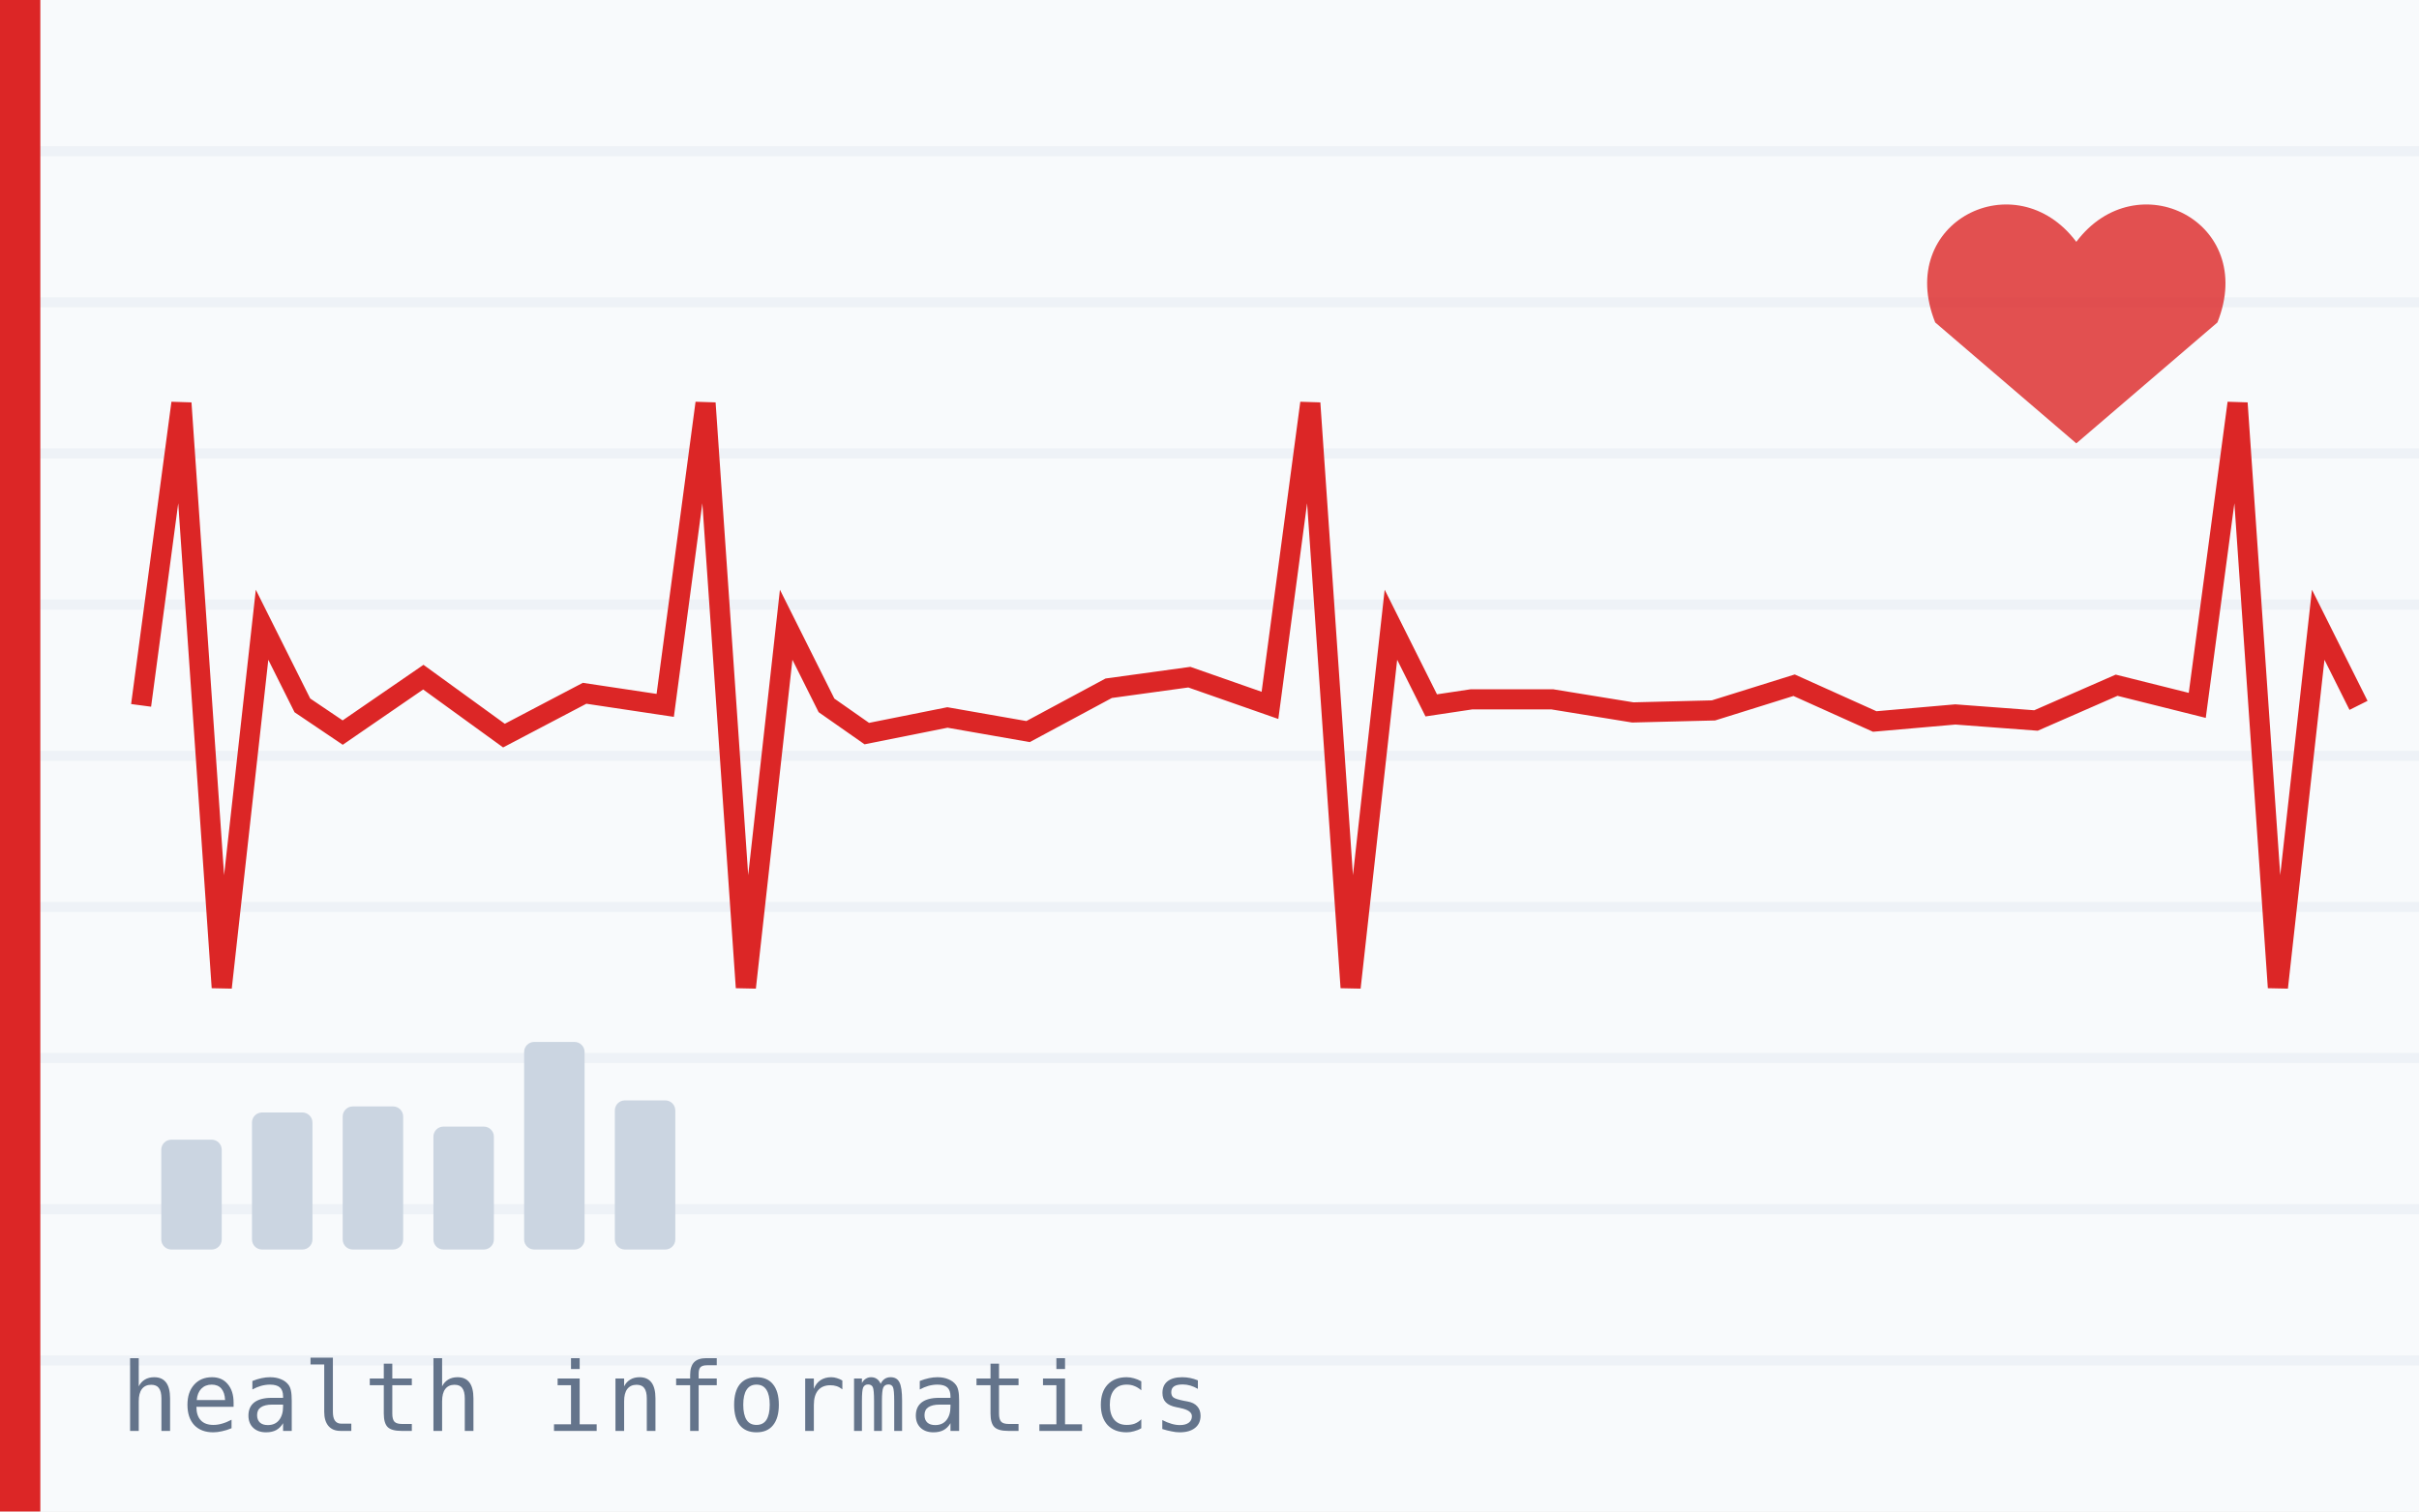
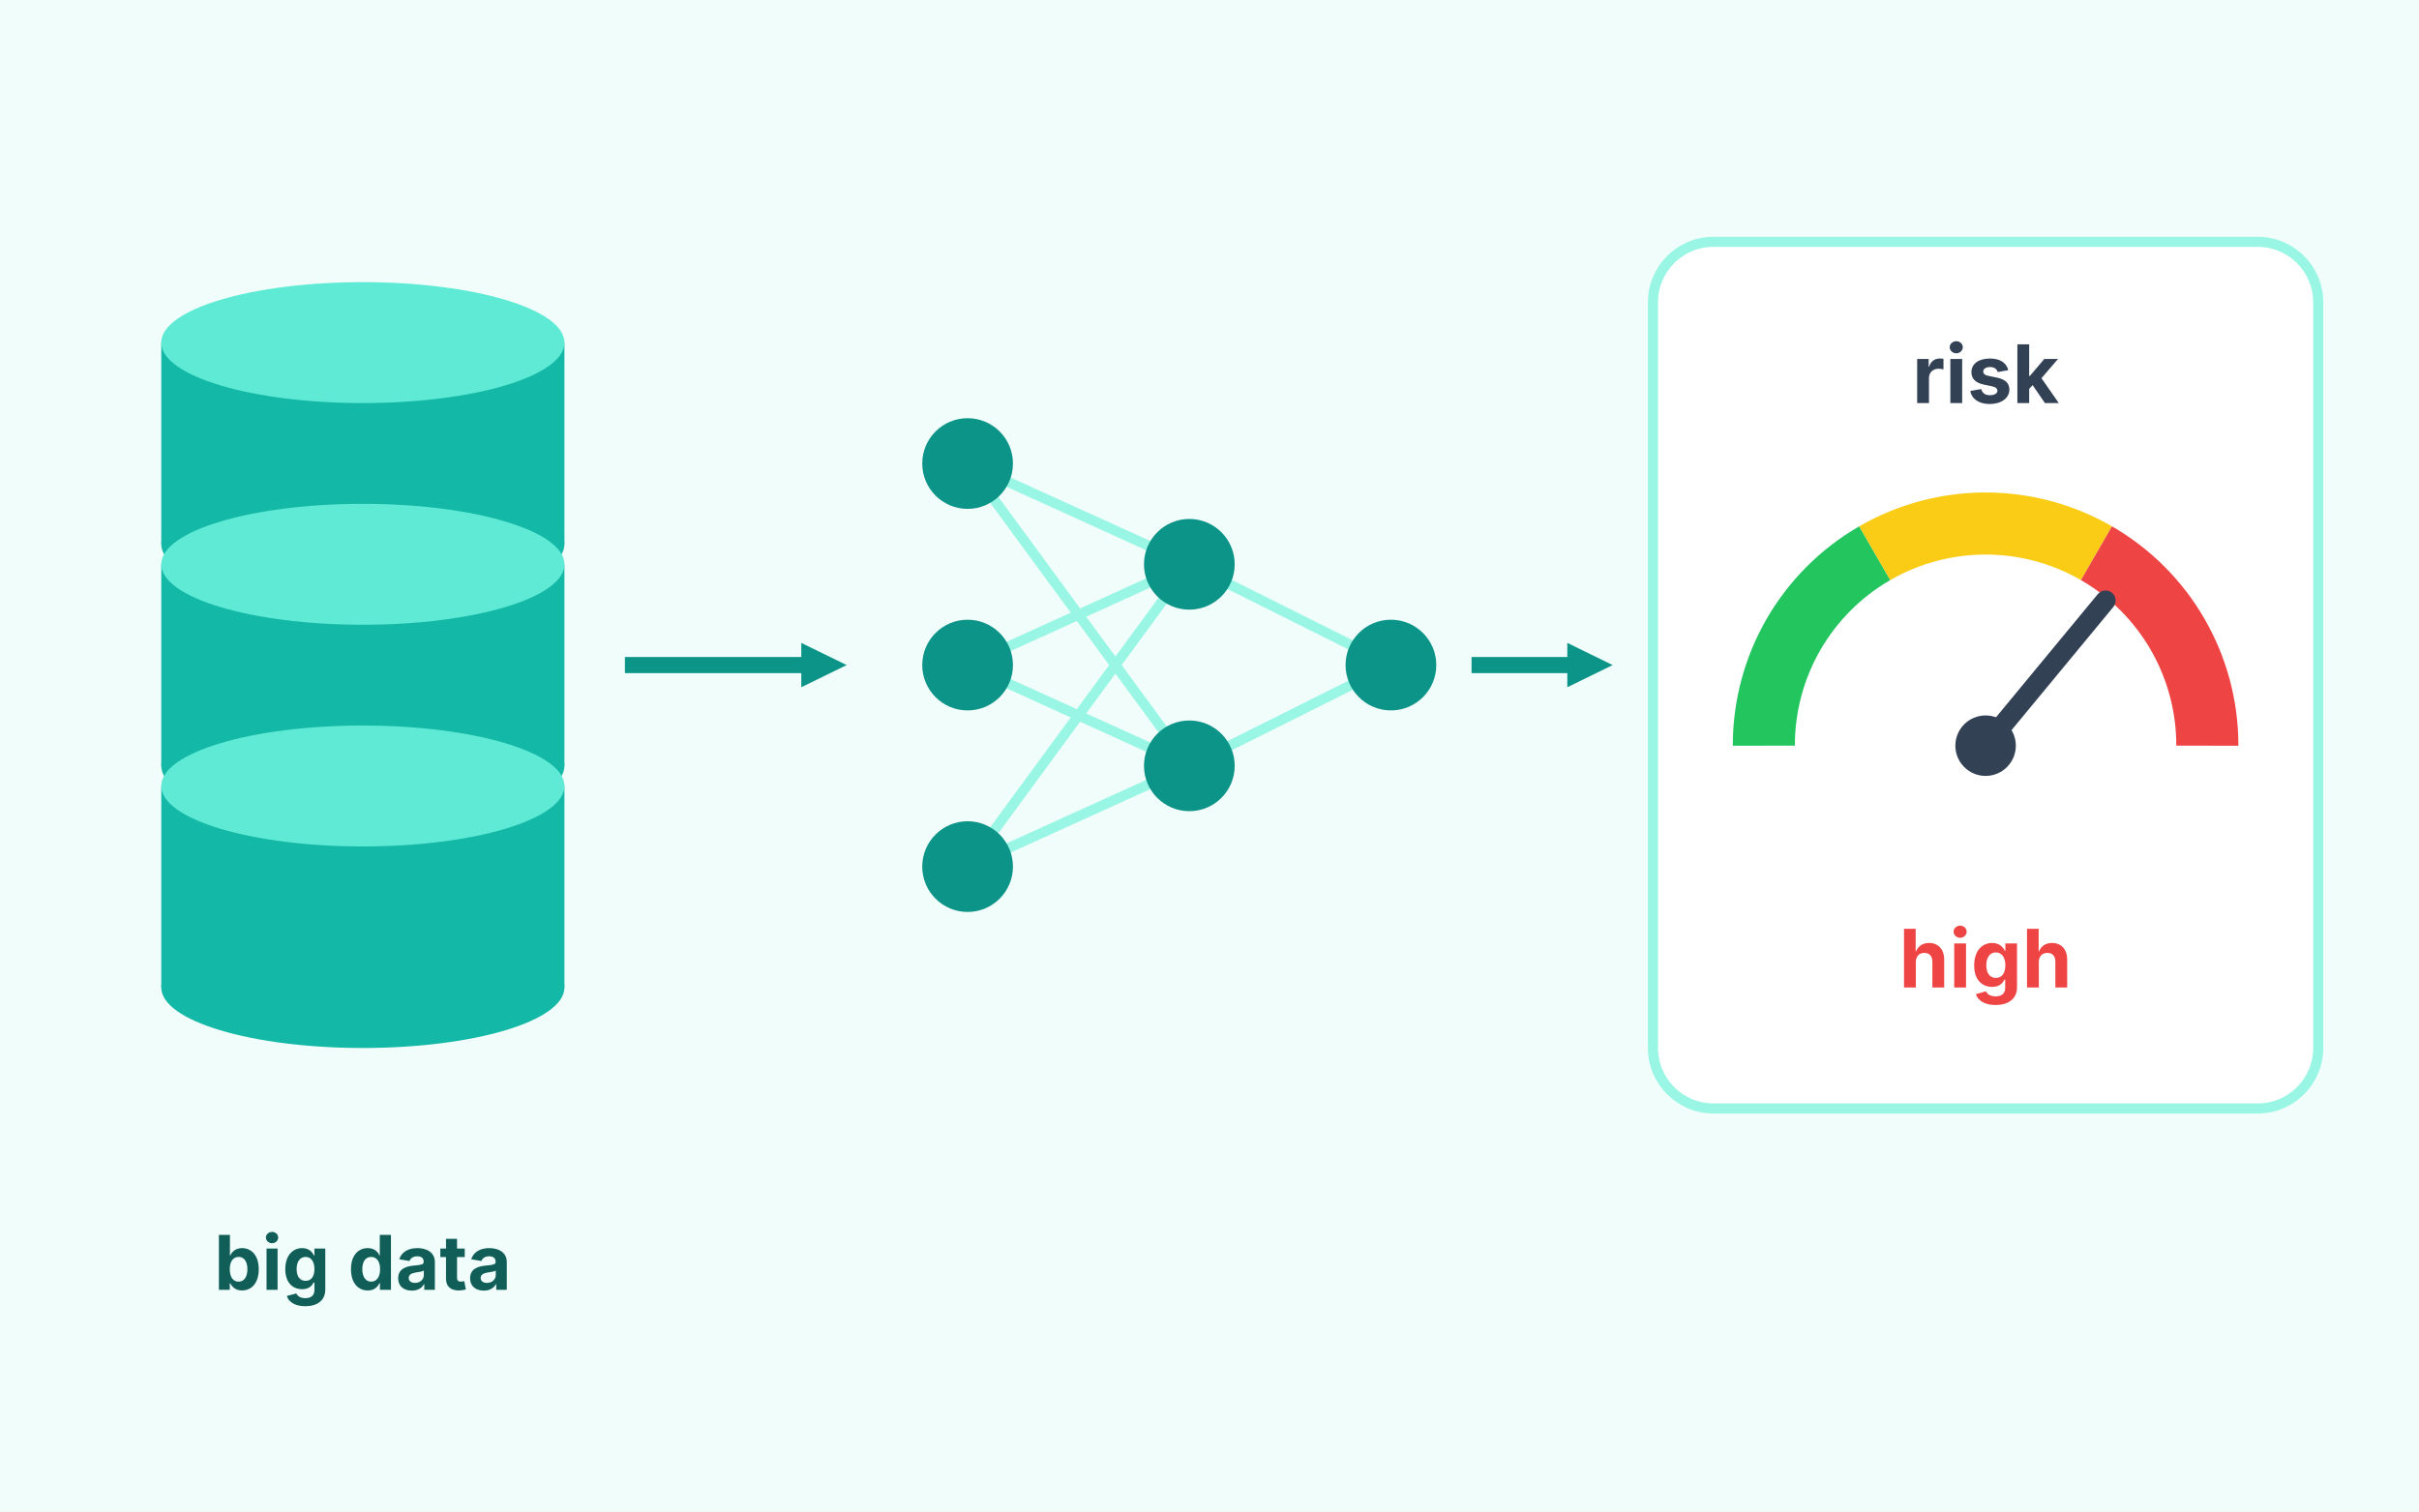
<svg xmlns="http://www.w3.org/2000/svg" viewBox="0 0 240 150" width="240" height="150">
-   <rect width="240" height="150" fill="#F8FAFC" />
-   <line x1="0" y1="15" x2="240" y2="15" stroke="#EEF2F7" stroke-width="1" />
-   <line x1="0" y1="30" x2="240" y2="30" stroke="#EEF2F7" stroke-width="1" />
-   <line x1="0" y1="45" x2="240" y2="45" stroke="#EEF2F7" stroke-width="1" />
-   <line x1="0" y1="60" x2="240" y2="60" stroke="#EEF2F7" stroke-width="1" />
-   <line x1="0" y1="75" x2="240" y2="75" stroke="#EEF2F7" stroke-width="1" />
-   <line x1="0" y1="90" x2="240" y2="90" stroke="#EEF2F7" stroke-width="1" />
-   <line x1="0" y1="105" x2="240" y2="105" stroke="#EEF2F7" stroke-width="1" />
-   <line x1="0" y1="120" x2="240" y2="120" stroke="#EEF2F7" stroke-width="1" />
-   <line x1="0" y1="135" x2="240" y2="135" stroke="#EEF2F7" stroke-width="1" />
-   <polyline points="14.0,70.0 18.0,40.0 22.0,98.0 26.0,62.0 30.0,70.0 34.0,72.7 42.0,67.2 50.0,73.0 58.0,68.8 66.0,70.0 70.0,40.0 74.0,98.0 78.0,62.0 82.0,70.0 86.0,72.8 94.0,71.2 102.0,72.6 110.0,68.3 118.0,67.2 126.0,70.0 130.0,40.0 134.0,98.0 138.0,62.0 142.0,70.0 146.0,69.4 154.0,69.4 162.0,70.7 170.0,70.5 178.0,68.0 186.0,71.6 194.0,70.9 202.0,71.5 210.0,68.0 218.0,70.0 222.0,40.0 226.0,98.0 230.0,62.0 234.0,70.0" fill="none" stroke="#DC2626" stroke-width="2" />
-   <path d="M206 24 c-6 -8 -18 -2 -14 8 l14 12 l14 -12 c4 -10 -8 -16 -14 -8z" fill="#DC2626" opacity=".8" />
-   <rect x="16.0" y="113.1" width="6.0" height="10.9" rx="1" fill="#CBD5E1" />
-   <rect x="25.0" y="110.4" width="6.0" height="13.6" rx="1" fill="#CBD5E1" />
-   <rect x="34.0" y="109.8" width="6.0" height="14.2" rx="1" fill="#CBD5E1" />
-   <rect x="43.0" y="111.8" width="6.0" height="12.2" rx="1" fill="#CBD5E1" />
-   <rect x="52.0" y="103.4" width="6.0" height="20.6" rx="1" fill="#CBD5E1" />
-   <rect x="61.0" y="109.2" width="6.0" height="14.8" rx="1" fill="#CBD5E1" />
-   <rect x="0" y="0" width="4" height="150" fill="#DC2626" />
-   <text x="12" y="142" font-family="'IBM Plex Mono',Consolas,monospace" font-size="9.5" fill="#64748B" letter-spacing=".3">health informatics</text>
+   <rect x="0" y="0" width="240" height="150" rx="0" fill="#F0FDFA" />
+   <ellipse cx="36" cy="54" rx="20" ry="6" fill="#14B8A6" />
+   <rect x="16" y="34" width="40" height="20" rx="0" fill="#14B8A6" />
+   <ellipse cx="36" cy="34" rx="20" ry="6" fill="#5EEAD4" />
+   <ellipse cx="36" cy="76" rx="20" ry="6" fill="#14B8A6" />
+   <rect x="16" y="56" width="40" height="20" rx="0" fill="#14B8A6" />
+   <ellipse cx="36" cy="56" rx="20" ry="6" fill="#5EEAD4" />
+   <ellipse cx="36" cy="98" rx="20" ry="6" fill="#14B8A6" />
+   <rect x="16" y="78" width="40" height="20" rx="0" fill="#14B8A6" />
+   <ellipse cx="36" cy="78" rx="20" ry="6" fill="#5EEAD4" />
+   <text x="36" y="128" font-family="'Inter','Segoe UI',Helvetica,Arial,sans-serif" font-size="7.5" font-weight="700" fill="#115E59" text-anchor="middle">big data</text>
+   <line x1="62" y1="66" x2="81" y2="66" stroke="#0D9488" stroke-width="1.6" />
+   <polygon points="84,66 79.5,68.2 79.5,63.8" fill="#0D9488" />
+   <line x1="96" y1="46" x2="118" y2="56" stroke="#99F6E4" stroke-width="1" />
+   <line x1="96" y1="46" x2="118" y2="76" stroke="#99F6E4" stroke-width="1" />
+   <line x1="96" y1="66" x2="118" y2="56" stroke="#99F6E4" stroke-width="1" />
+   <line x1="96" y1="66" x2="118" y2="76" stroke="#99F6E4" stroke-width="1" />
+   <line x1="96" y1="86" x2="118" y2="56" stroke="#99F6E4" stroke-width="1" />
+   <line x1="96" y1="86" x2="118" y2="76" stroke="#99F6E4" stroke-width="1" />
+   <line x1="118" y1="56" x2="138" y2="66" stroke="#99F6E4" stroke-width="1" />
+   <line x1="118" y1="76" x2="138" y2="66" stroke="#99F6E4" stroke-width="1" />
+   <circle cx="96" cy="46" r="4.5" fill="#0D9488" />
+   <circle cx="96" cy="66" r="4.5" fill="#0D9488" />
+   <circle cx="96" cy="86" r="4.5" fill="#0D9488" />
+   <circle cx="118" cy="56" r="4.5" fill="#0D9488" />
+   <circle cx="118" cy="76" r="4.5" fill="#0D9488" />
+   <circle cx="138" cy="66" r="4.5" fill="#0D9488" />
+   <line x1="146" y1="66" x2="157" y2="66" stroke="#0D9488" stroke-width="1.6" />
+   <polygon points="160,66 155.5,68.2 155.5,63.8" fill="#0D9488" />
+   <rect x="164" y="24" width="66" height="86" rx="6" fill="#FFFFFF" stroke="#99F6E4" />
+   <path d="M175 74 A22 22 0 0 1 186 54.9" fill="none" stroke="#22C55E" stroke-width="6.16" />
+   <path d="M186 54.9 A22 22 0 0 1 208 54.9" fill="none" stroke="#FACC15" stroke-width="6.16" />
+   <path d="M208 54.9 A22 22 0 0 1 219 74" fill="none" stroke="#EF4444" stroke-width="6.16" />
+   <line x1="197" y1="74" x2="208.9" y2="59.6" stroke="#334155" stroke-width="2" stroke-linecap="round" />
+   <circle cx="197" cy="74" r="3" fill="#334155" />
+   <text x="197" y="40" font-family="'Inter','Segoe UI',Helvetica,Arial,sans-serif" font-size="8" font-weight="700" fill="#334155" text-anchor="middle">risk</text>
+   <text x="197" y="98" font-family="'Inter','Segoe UI',Helvetica,Arial,sans-serif" font-size="8" font-weight="700" fill="#EF4444" text-anchor="middle">high</text>
</svg>
